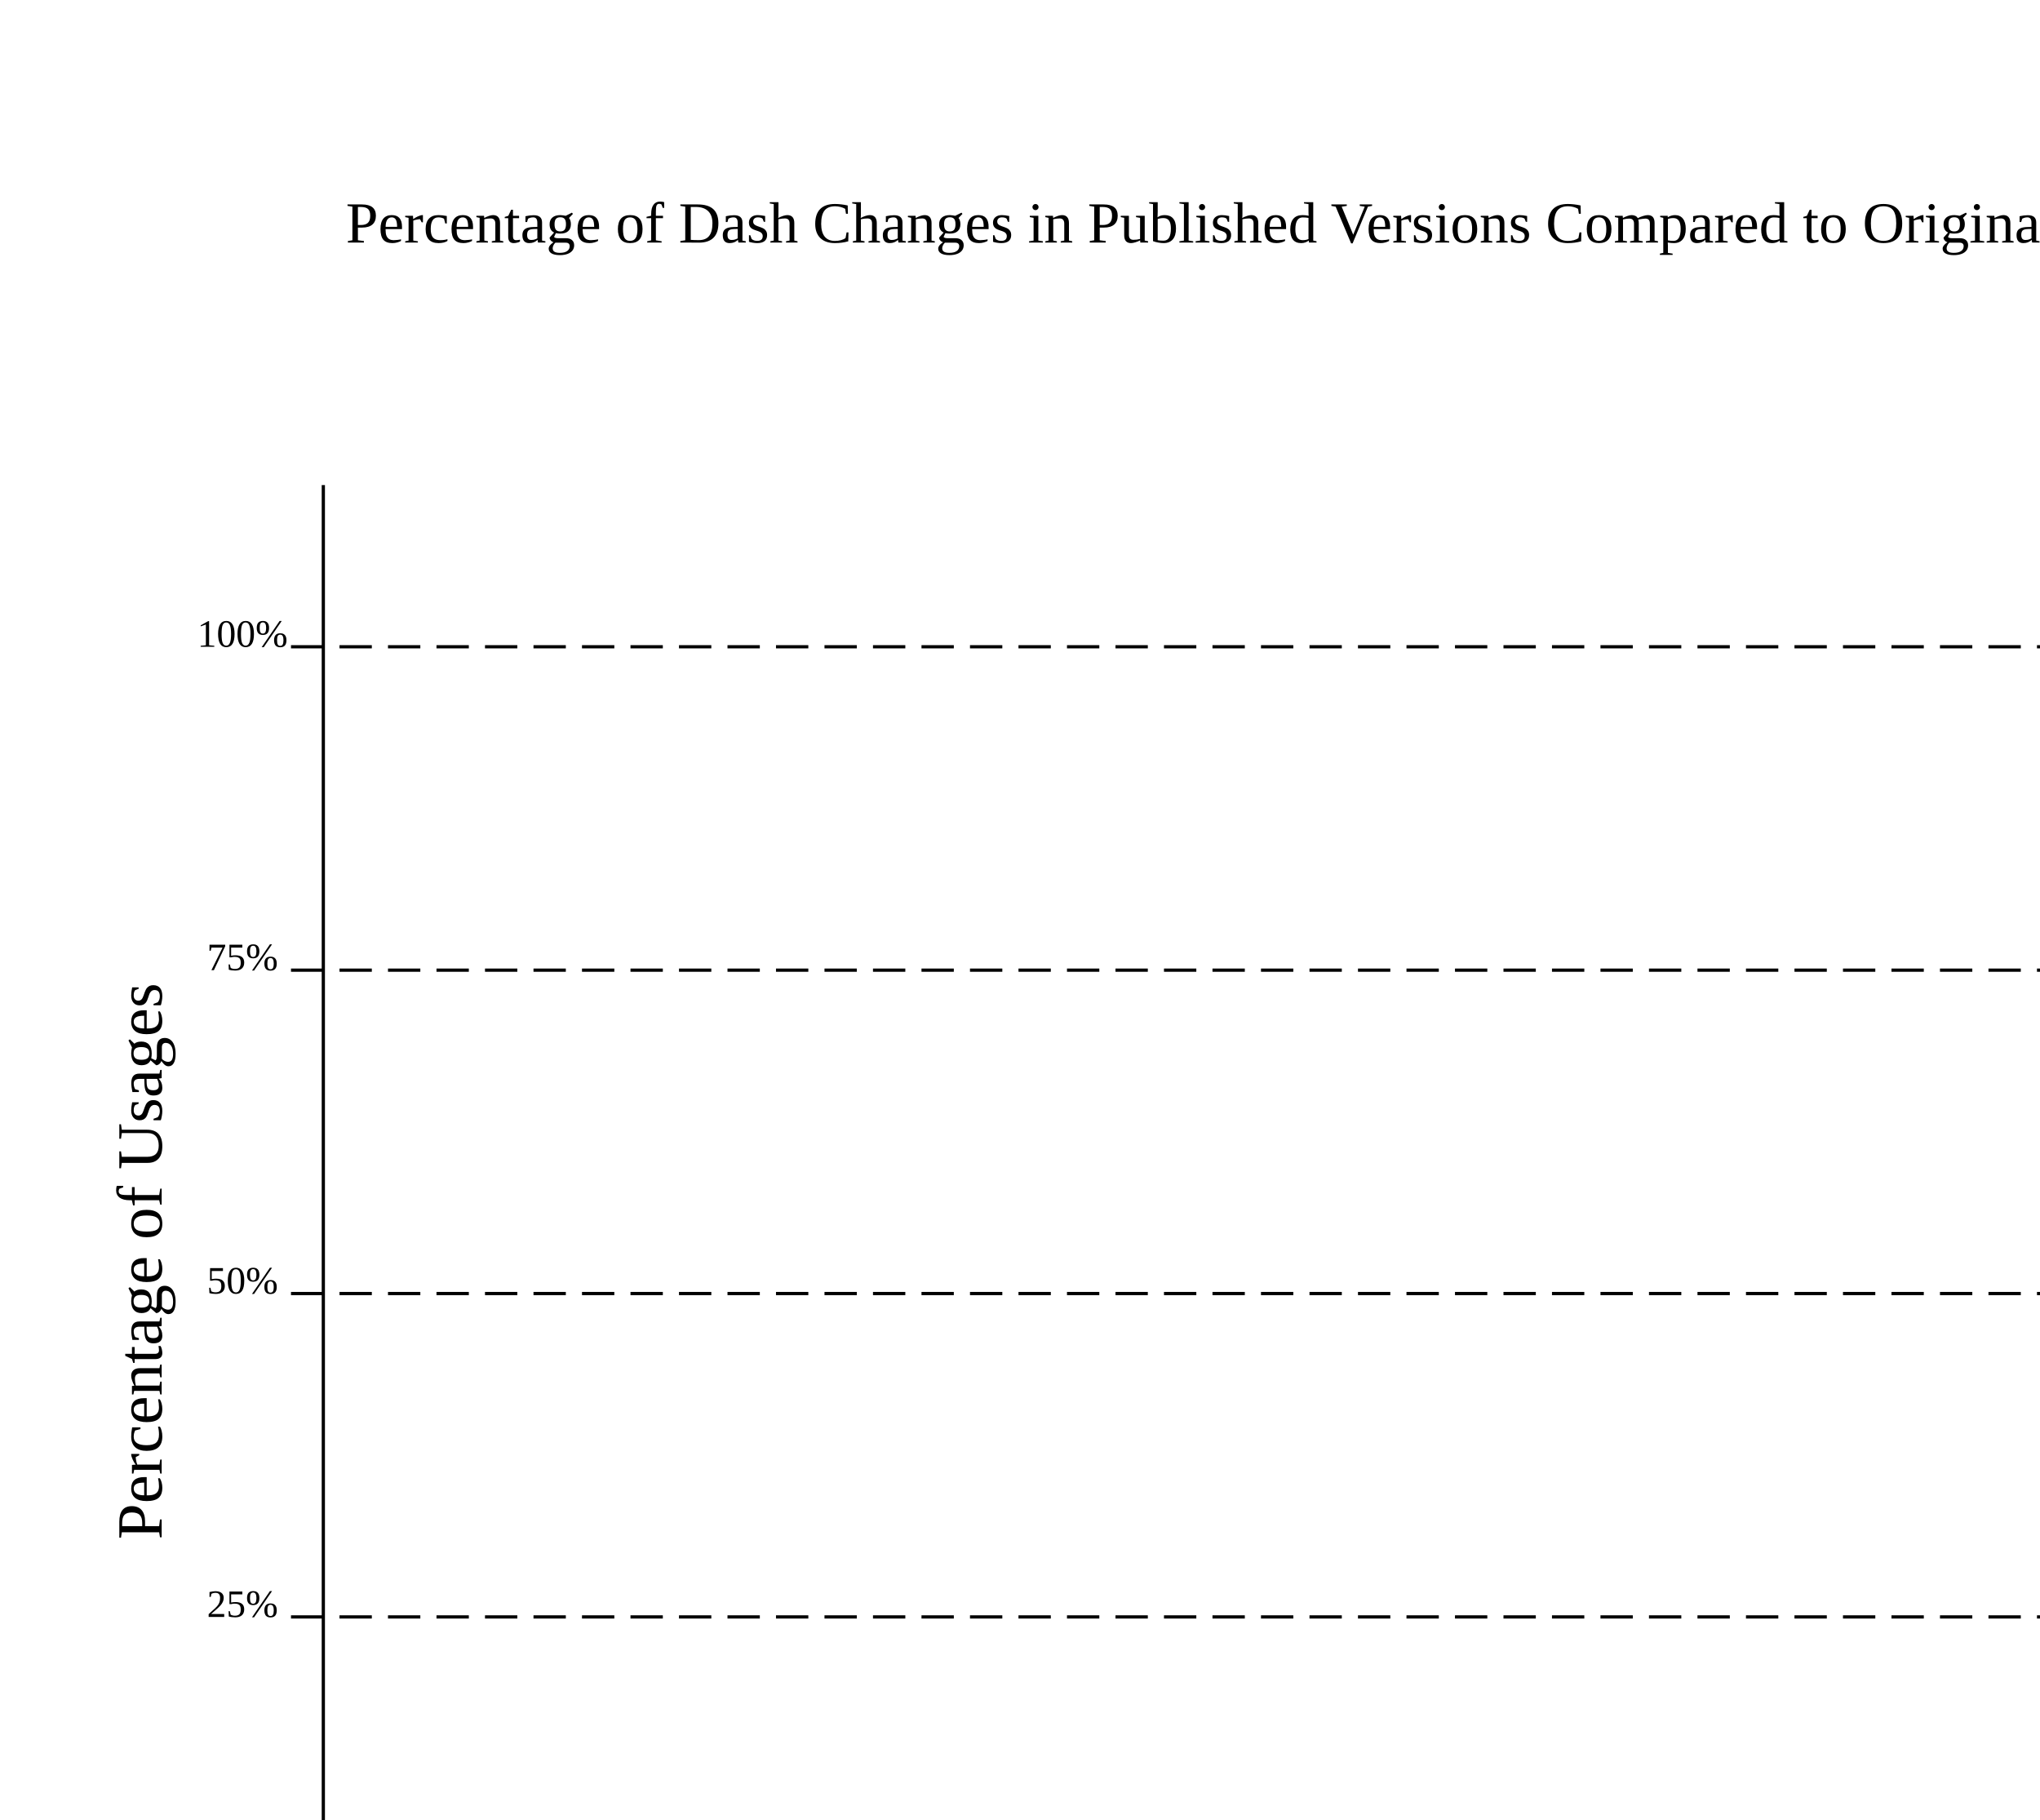
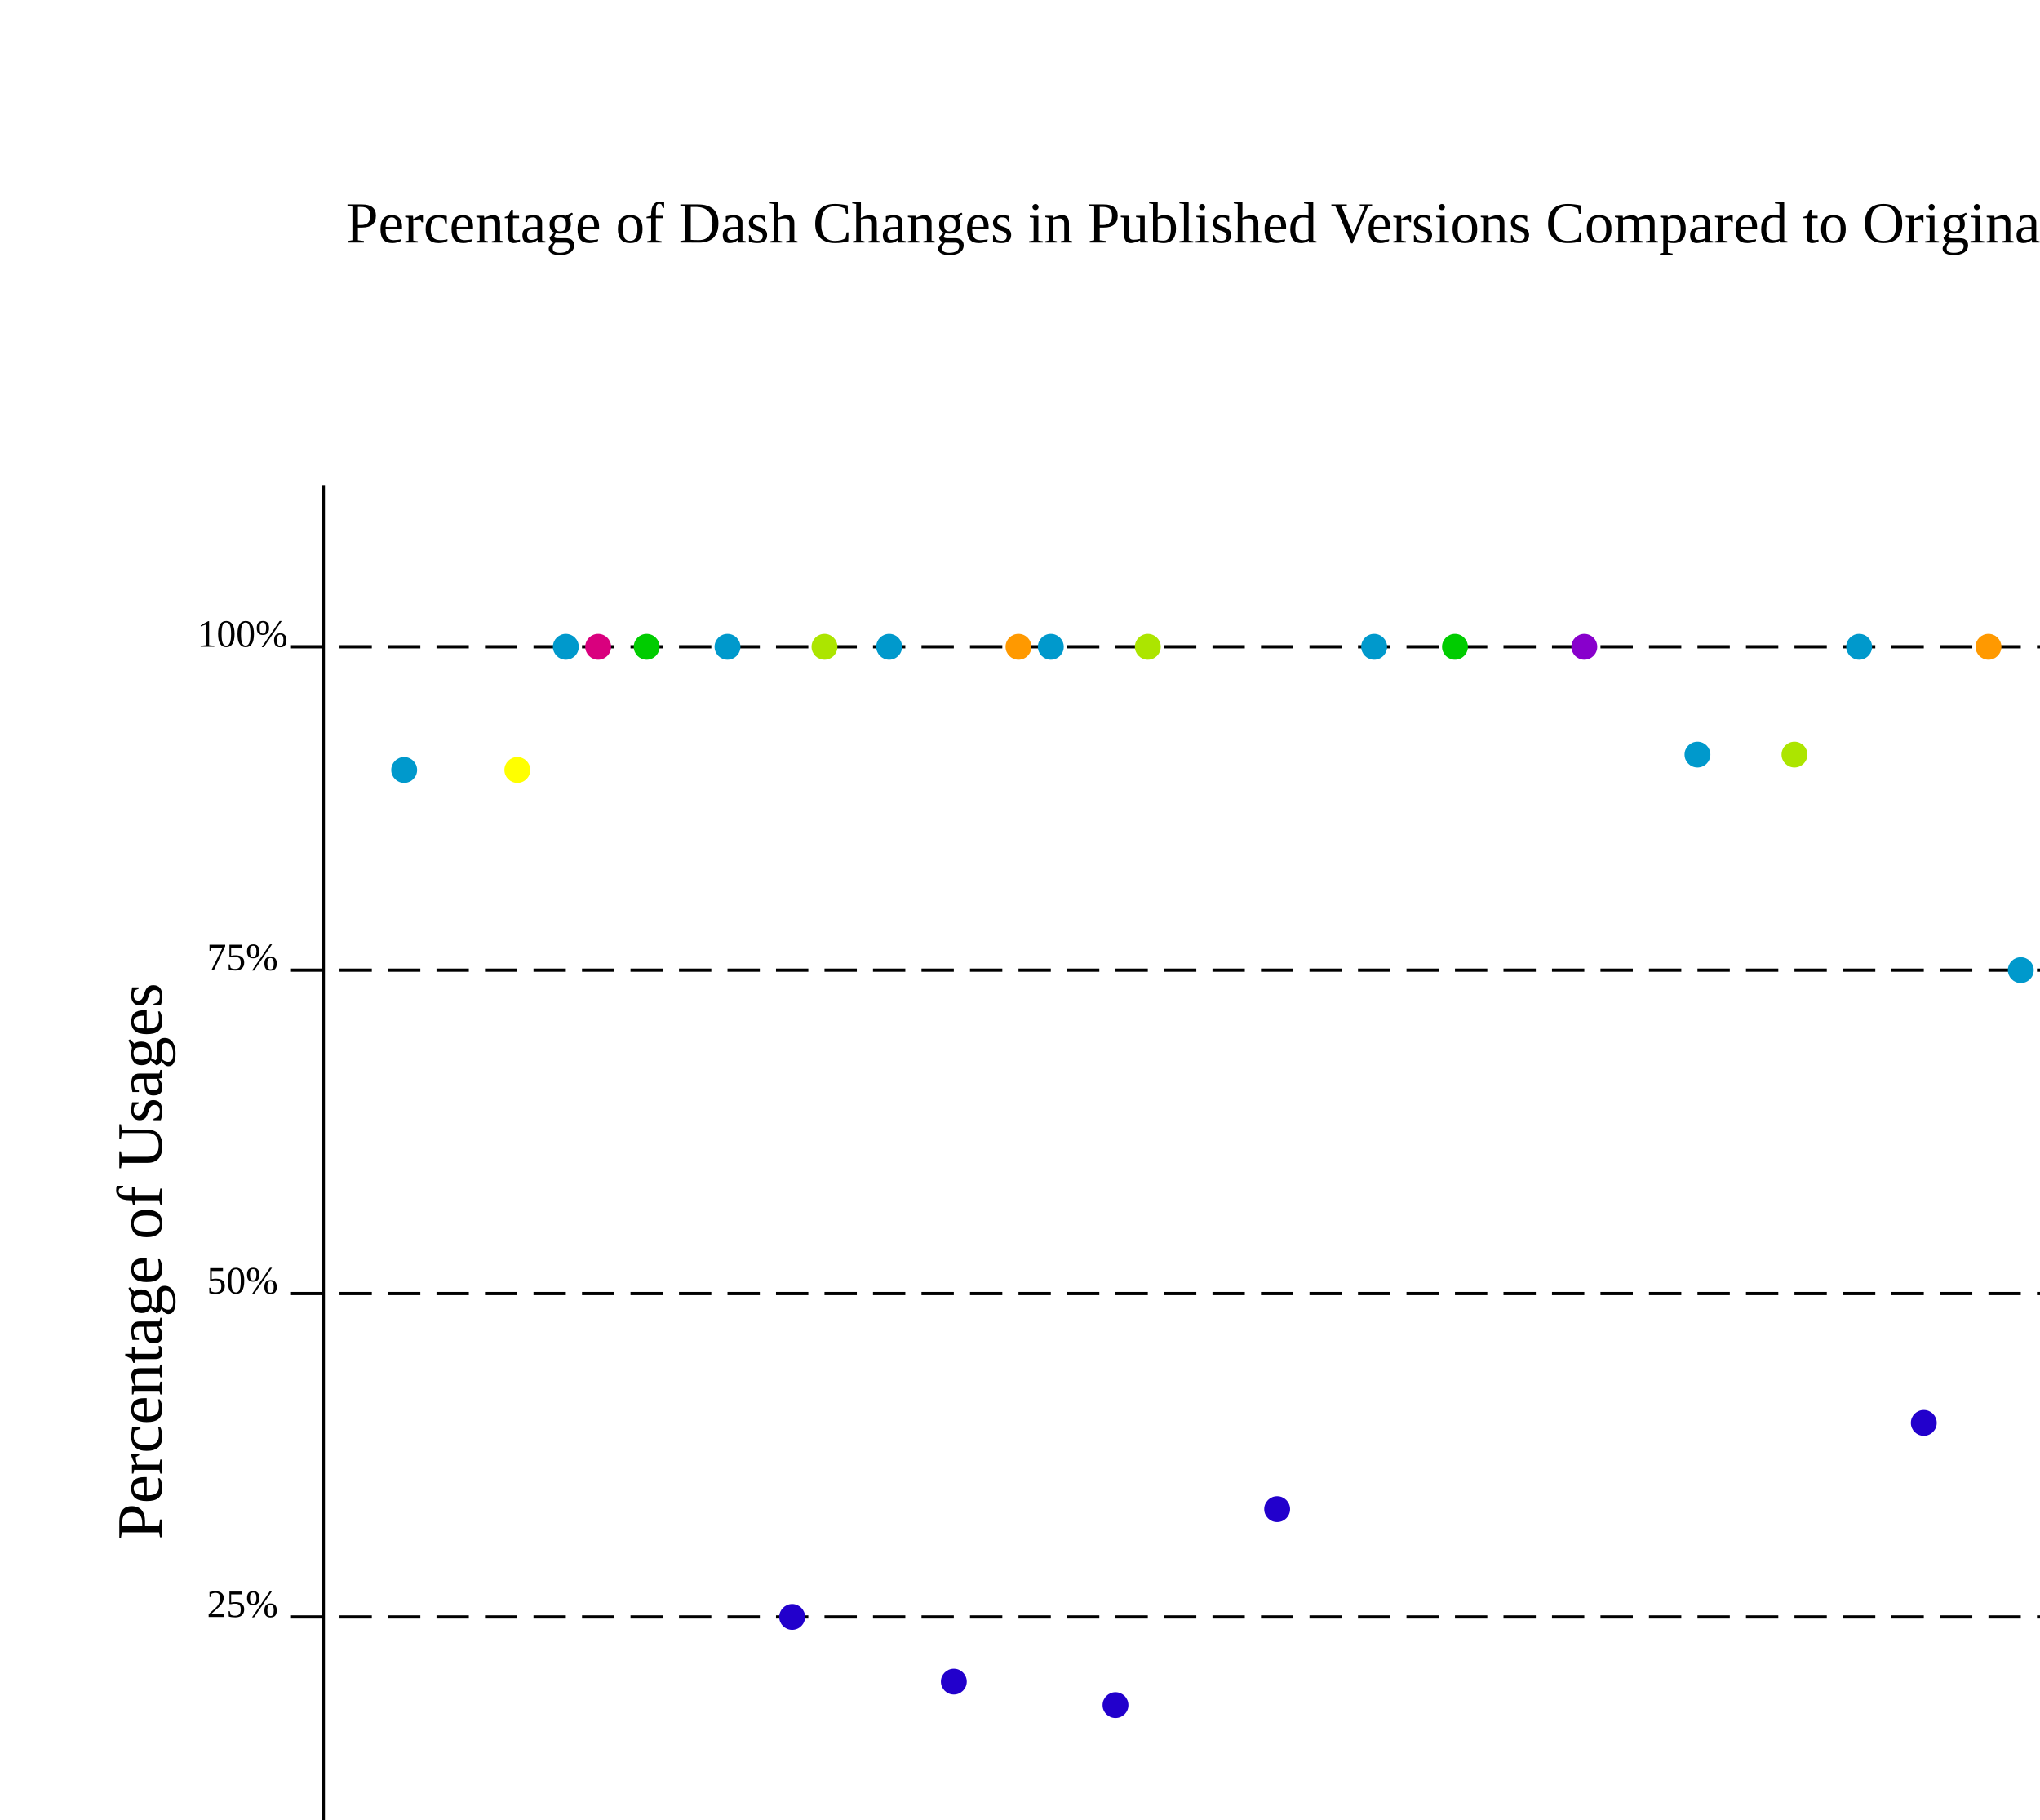
<svg xmlns="http://www.w3.org/2000/svg" width="100%" height="100%">
  <g transform="translate(100, 600)">
    <g id="baseStuff">
      <text x="275" y="-525" text-anchor="middle" font-size="18px">Percentage of Dash Changes in Published Versions Compared to Originals</text>
      <line x1="0" x2="0" y1="0" y2="-450" stroke="black" stroke-width="1" />
      <line x1="-1" x2="550" y1="0" y2="0" stroke="black" stroke-width="1" />
      <text x="-25" y="-100" text-anchor="middle">25%</text>
      <line x1="-10" x2="550" y1="-100" y2="-100" style="stroke: black; fill:none; stroke-width: 1px; stroke-dasharray: 10 5" />
      <text x="-25" y="-200" text-anchor="middle">50%</text>
      <line x1="-10" x2="550" y1="-200" y2="-200" style="stroke: black; fill:none; stroke-width: 1px; stroke-dasharray: 10 5" />
      <text x="-25" y="-300" text-anchor="middle">75%</text>
      <line x1="-10" x2="550" y1="-300" y2="-300" style="stroke: black; fill:none; stroke-width: 1px; stroke-dasharray: 10 5" />
      <text x="-25" y="-400" text-anchor="middle">100%</text>
      <line x1="-10" x2="550" y1="-400" y2="-400" style="stroke: black; fill:none; stroke-width: 1px; stroke-dasharray: 10 5" />
      <text x="210" y="-50" transform="rotate(-90)" text-anchor="middle" font-size="20px">Percentage of Usages</text>
      <text x="50" y="25" text-anchor="middle" font-size="10px">Poem 1</text>
      <line x1="50" x2="50" y1="10" y2="-10" stroke="black" stroke-width="1" />
      <text x="100" y="25" text-anchor="middle" font-size="10px">Poem 2</text>
      <line x1="100" x2="100" y1="10" y2="-10" stroke="black" stroke-width="1" />
      <text x="150" y="25" text-anchor="middle" font-size="10px">Poem 3</text>
      <line x1="150" x2="150" y1="10" y2="-10" stroke="black" stroke-width="1" />
      <text x="200" y="25" text-anchor="middle" font-size="10px">Poem 4</text>
      <line x1="200" x2="200" y1="10" y2="-10" stroke="black" stroke-width="1" />
      <text x="250" y="25" text-anchor="middle" font-size="10px">Poem 5</text>
      <line x1="250" x2="250" y1="10" y2="-10" stroke="black" stroke-width="1" />
      <text x="300" y="25" text-anchor="middle" font-size="10px">Poem 6</text>
      <line x1="300" x2="300" y1="10" y2="-10" stroke="black" stroke-width="1" />
      <text x="350" y="25" text-anchor="middle" font-size="10px">Poem 7</text>
      <line x1="350" x2="350" y1="10" y2="-10" stroke="black" stroke-width="1" />
      <text x="400" y="25" text-anchor="middle" font-size="10px">Poem 8</text>
      <line x1="400" x2="400" y1="10" y2="-10" stroke="black" stroke-width="1" />
      <text x="450" y="25" text-anchor="middle" font-size="10px">Poem 9</text>
      <line x1="450" x2="450" y1="10" y2="-10" stroke="black" stroke-width="1" />
      <text x="500" y="25" text-anchor="middle" font-size="10px">Poem 10</text>
      <line x1="500" x2="500" y1="10" y2="-10" stroke="black" stroke-width="1" />
      <text x="550" y="25" text-anchor="middle" font-size="10px">Poem 11</text>
      <line x1="550" x2="550" y1="10" y2="-10" stroke="black" stroke-width="1" />
    </g>
+     <g id="dots">
+       <circle cx="25" cy="-361.905" r="4" fill="#0099CC" />
+       <circle cx="45" cy="--57.143" r="4" fill="#2200CC" />
+       <circle cx="60" cy="-361.905" r="4" fill="#FFFF00" />
+       <circle cx="75" cy="-400" r="4" fill="#0099CC" />
+       <circle cx="85" cy="-400" r="4" fill="#D9007E" />
+       <circle cx="95" cy="-0" r="4" fill="#2200CC" />
+       <circle cx="100" cy="-400" r="4" fill="#00CC00" />
+       <circle cx="125" cy="-400" r="4" fill="#0099CC" />
+       <circle cx="145" cy="-100" r="4" fill="#2200CC" />
+       <circle cx="155" cy="-400" r="4" fill="#ACE500" />
+       <circle cx="175" cy="-400" r="4" fill="#0099CC" />
+       <circle cx="195" cy="-80" r="4" fill="#2200CC" />
+       <circle cx="215" cy="-400" r="4" fill="#FF9900" />
+       <circle cx="225" cy="-400" r="4" fill="#0099CC" />
+       <circle cx="245" cy="-72.727" r="4" fill="#2200CC" />
+       <circle cx="255" cy="-400" r="4" fill="#ACE500" />
+       <circle cx="295" cy="-133.333" r="4" fill="#2200CC" />
+       <circle cx="325" cy="-400" r="4" fill="#0099CC" />
+       <circle cx="345" cy="-0" r="4" fill="#2200CC" />
+       <circle cx="350" cy="-400" r="4" fill="#00CC00" />
+       <circle cx="390" cy="-400" r="4" fill="#8800CC" />
+       <circle cx="425" cy="-366.667" r="4" fill="#0099CC" />
+       <circle cx="445" cy="-0" r="4" fill="#2200CC" />
+       <circle cx="455" cy="-366.667" r="4" fill="#ACE500" />
+       <circle cx="475" cy="-400" r="4" fill="#0099CC" />
+       <circle cx="495" cy="-160" r="4" fill="#2200CC" />
+       <circle cx="515" cy="-400" r="4" fill="#FF9900" />
+       <circle cx="525" cy="-300" r="4" fill="#0099CC" />
+       <circle cx="530" cy="--50" r="4" fill="#ec008c" />
+     </g>
  </g>
</svg>
